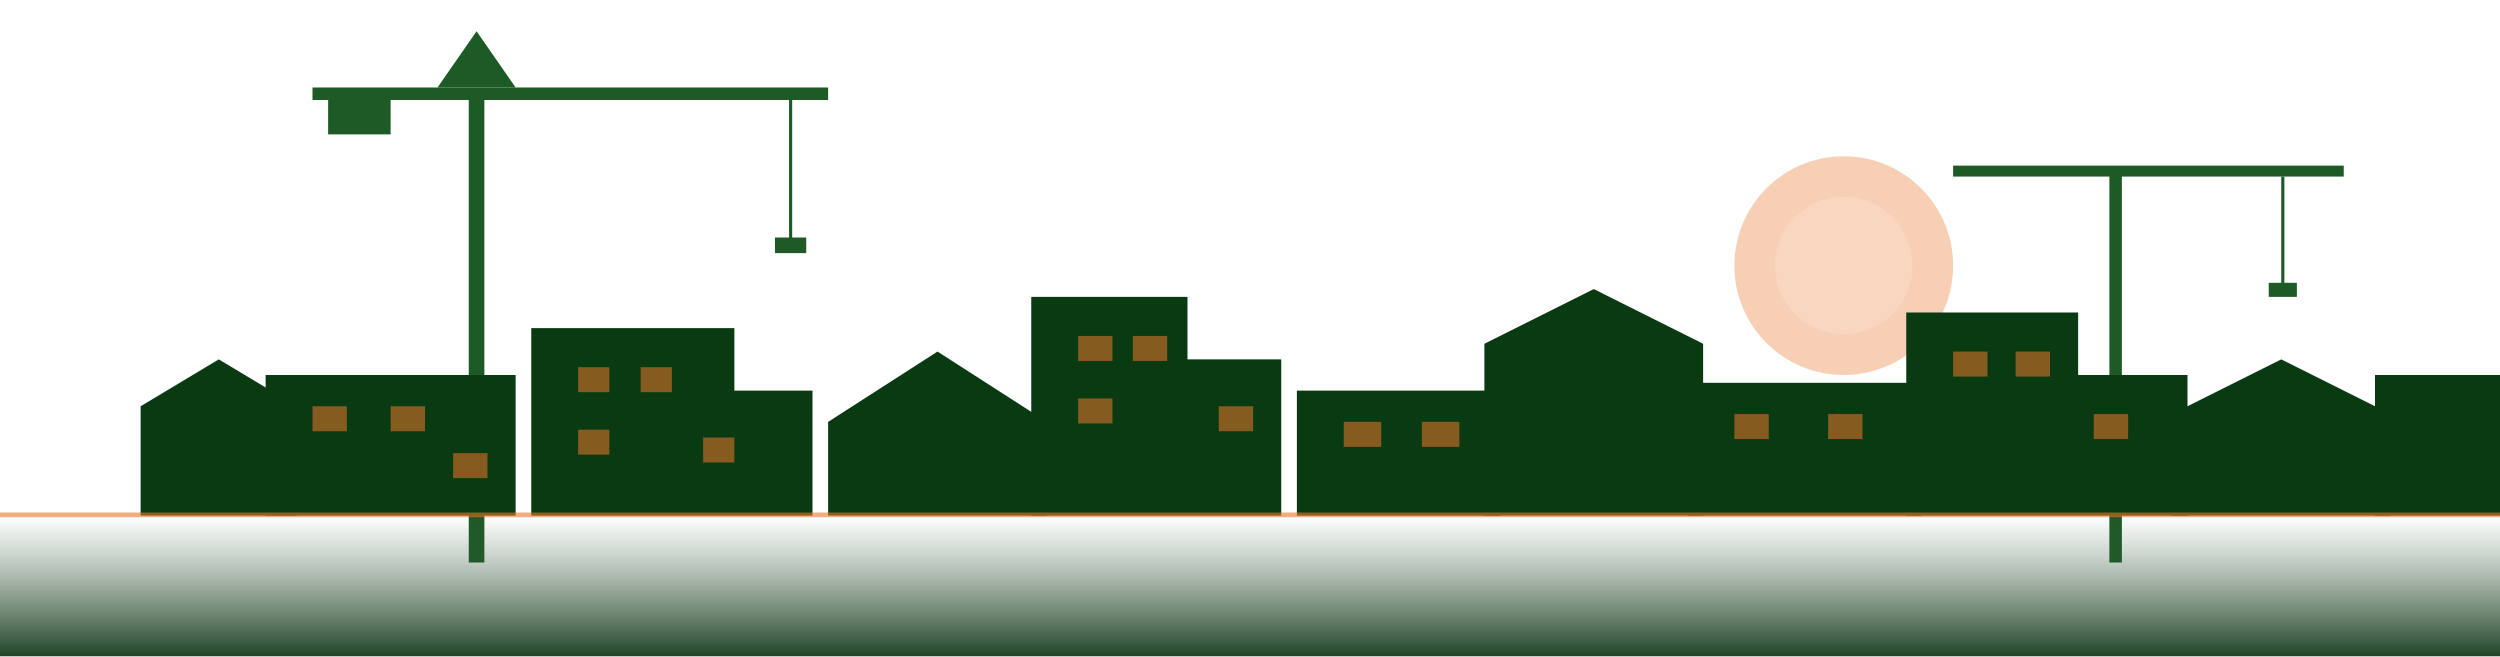
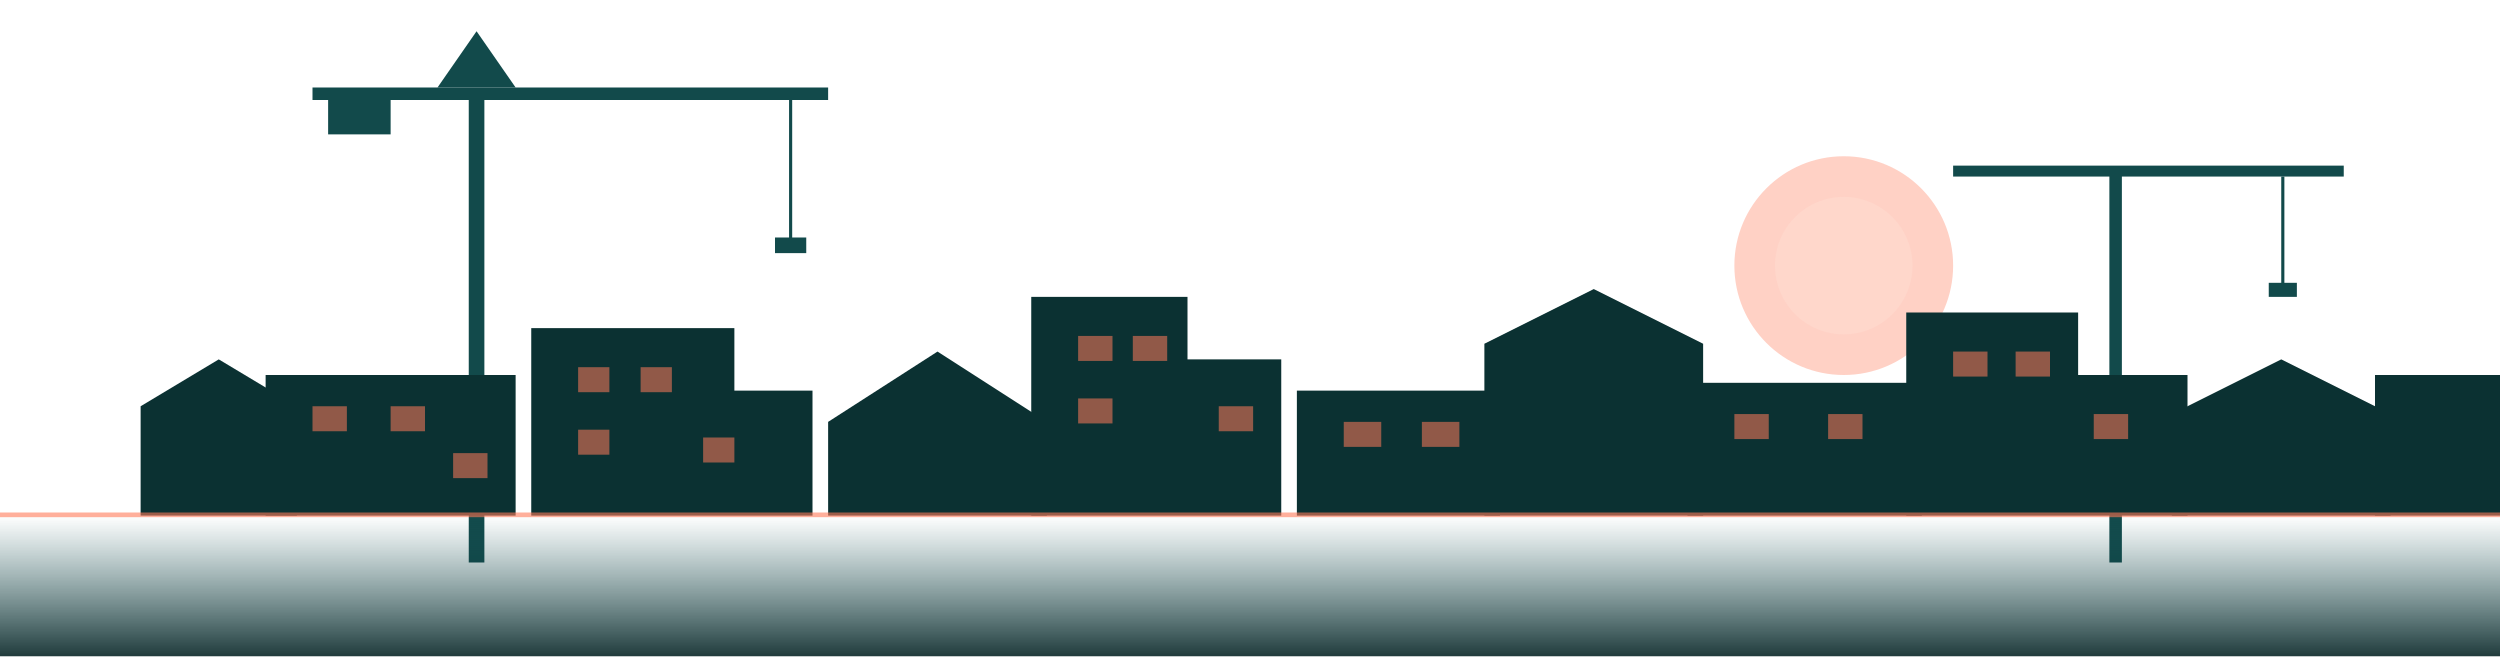
<svg xmlns="http://www.w3.org/2000/svg" viewBox="0 0 1600 420" preserveAspectRatio="xMidYMax slice">
  <defs>
    <linearGradient id="sea" x1="0" y1="0" x2="0" y2="1">
-       <stop offset="0" stop-color="#41644a" stop-opacity="0" />
-       <stop offset="1" stop-color="#082e0e" stop-opacity=".9" />
+       <stop offset="0" stop-color="#145457" stop-opacity="0" />
+       <stop offset="1" stop-color="#082526" stop-opacity=".9" />
    </linearGradient>
  </defs>
-   <circle cx="1180" cy="170" r="70" fill="#e9762b" opacity=".35" />
-   <circle cx="1180" cy="170" r="44" fill="#fbe3d2" opacity=".35" />
-   <g fill="#1d5a26">
+   <circle cx="1180" cy="170" r="70" fill="#ff7a59" opacity=".35" />
+   <circle cx="1180" cy="170" r="44" fill="#ffe1d6" opacity=".35" />
+   <g fill="#124a4b">
    <rect x="300" y="60" width="10" height="300" />
    <rect x="200" y="56" width="330" height="8" />
    <rect x="505" y="64" width="2" height="90" />
    <rect x="496" y="152" width="20" height="10" />
    <rect x="210" y="64" width="40" height="22" />
    <path d="M305 20 L330 56 L280 56 Z" />
    <rect x="1350" y="110" width="8" height="250" />
    <rect x="1250" y="106" width="250" height="7" />
    <rect x="1460" y="113" width="2" height="70" />
    <rect x="1452" y="181" width="18" height="9" />
  </g>
-   <g fill="#0a3a11">
+   <g fill="#0b3132">
    <path d="M0 330 H90 V260 L140 230 L190 260 V330 Z" />
    <path d="M170 330 V240 H330 V330 Z" />
    <path d="M340 330 V210 H470 V250 H520 V330 Z" />
    <path d="M530 330 V270 L600 225 L670 270 V330 Z" />
    <path d="M660 330 V190 H760 V230 H820 V330 Z" />
    <path d="M830 330 V250 H960 V330 Z" />
    <path d="M950 330 V220 L1020 185 L1090 220 V330 Z" />
    <path d="M1080 330 V245 H1230 V330 Z" />
    <path d="M1220 330 V200 H1330 V240 H1400 V330 Z" />
    <path d="M1390 330 V265 L1460 230 L1530 265 V330 Z" />
    <path d="M1520 330 V240 H1600 V330 Z" />
  </g>
-   <g fill="#e9762b" opacity=".55">
+   <g fill="#ff7a59" opacity=".55">
    <rect x="200" y="260" width="22" height="16" />
    <rect x="250" y="260" width="22" height="16" />
    <rect x="290" y="290" width="22" height="16" />
    <rect x="370" y="235" width="20" height="16" />
    <rect x="410" y="235" width="20" height="16" />
    <rect x="370" y="275" width="20" height="16" />
    <rect x="450" y="280" width="20" height="16" />
    <rect x="690" y="215" width="22" height="16" />
    <rect x="725" y="215" width="22" height="16" />
    <rect x="690" y="255" width="22" height="16" />
    <rect x="780" y="260" width="22" height="16" />
    <rect x="860" y="270" width="24" height="16" />
    <rect x="910" y="270" width="24" height="16" />
    <rect x="1110" y="265" width="22" height="16" />
    <rect x="1170" y="265" width="22" height="16" />
    <rect x="1250" y="225" width="22" height="16" />
    <rect x="1290" y="225" width="22" height="16" />
    <rect x="1340" y="265" width="22" height="16" />
  </g>
  <rect x="0" y="330" width="1600" height="90" fill="url(#sea)" />
-   <rect x="0" y="328" width="1600" height="3" fill="#e9762b" opacity=".6" />
+   <rect x="0" y="328" width="1600" height="3" fill="#ff7a59" opacity=".6" />
</svg>
